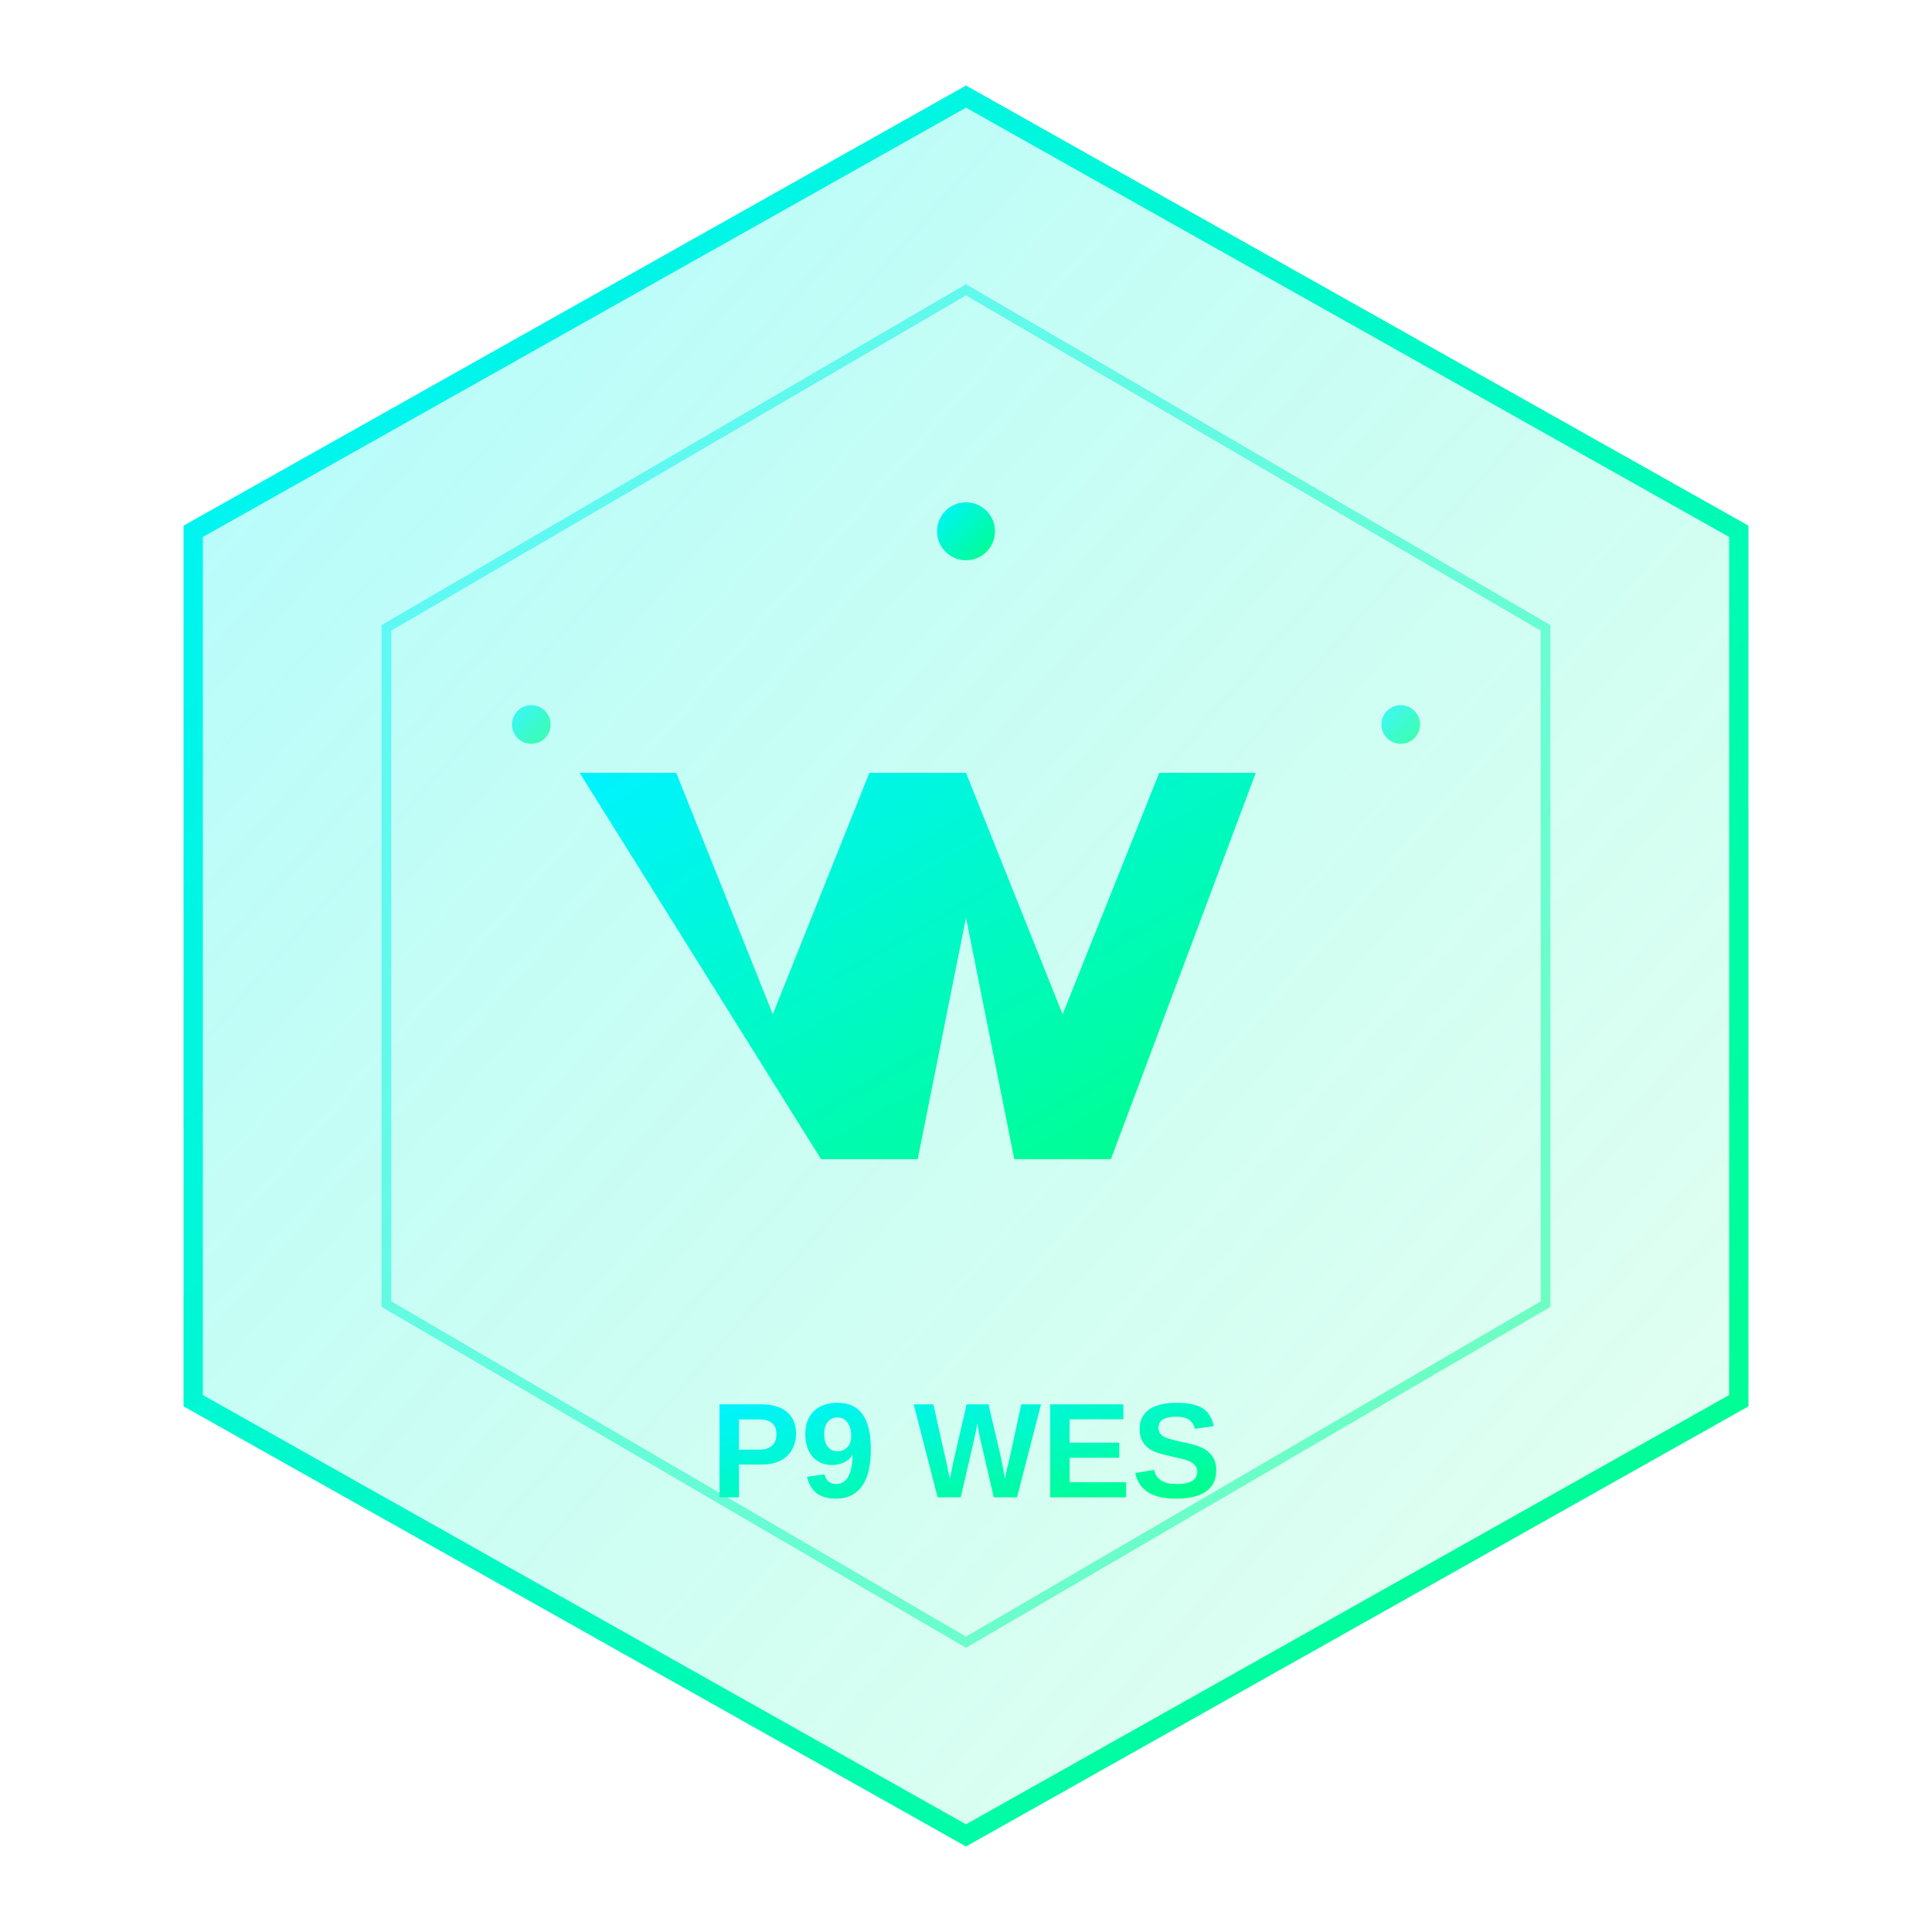
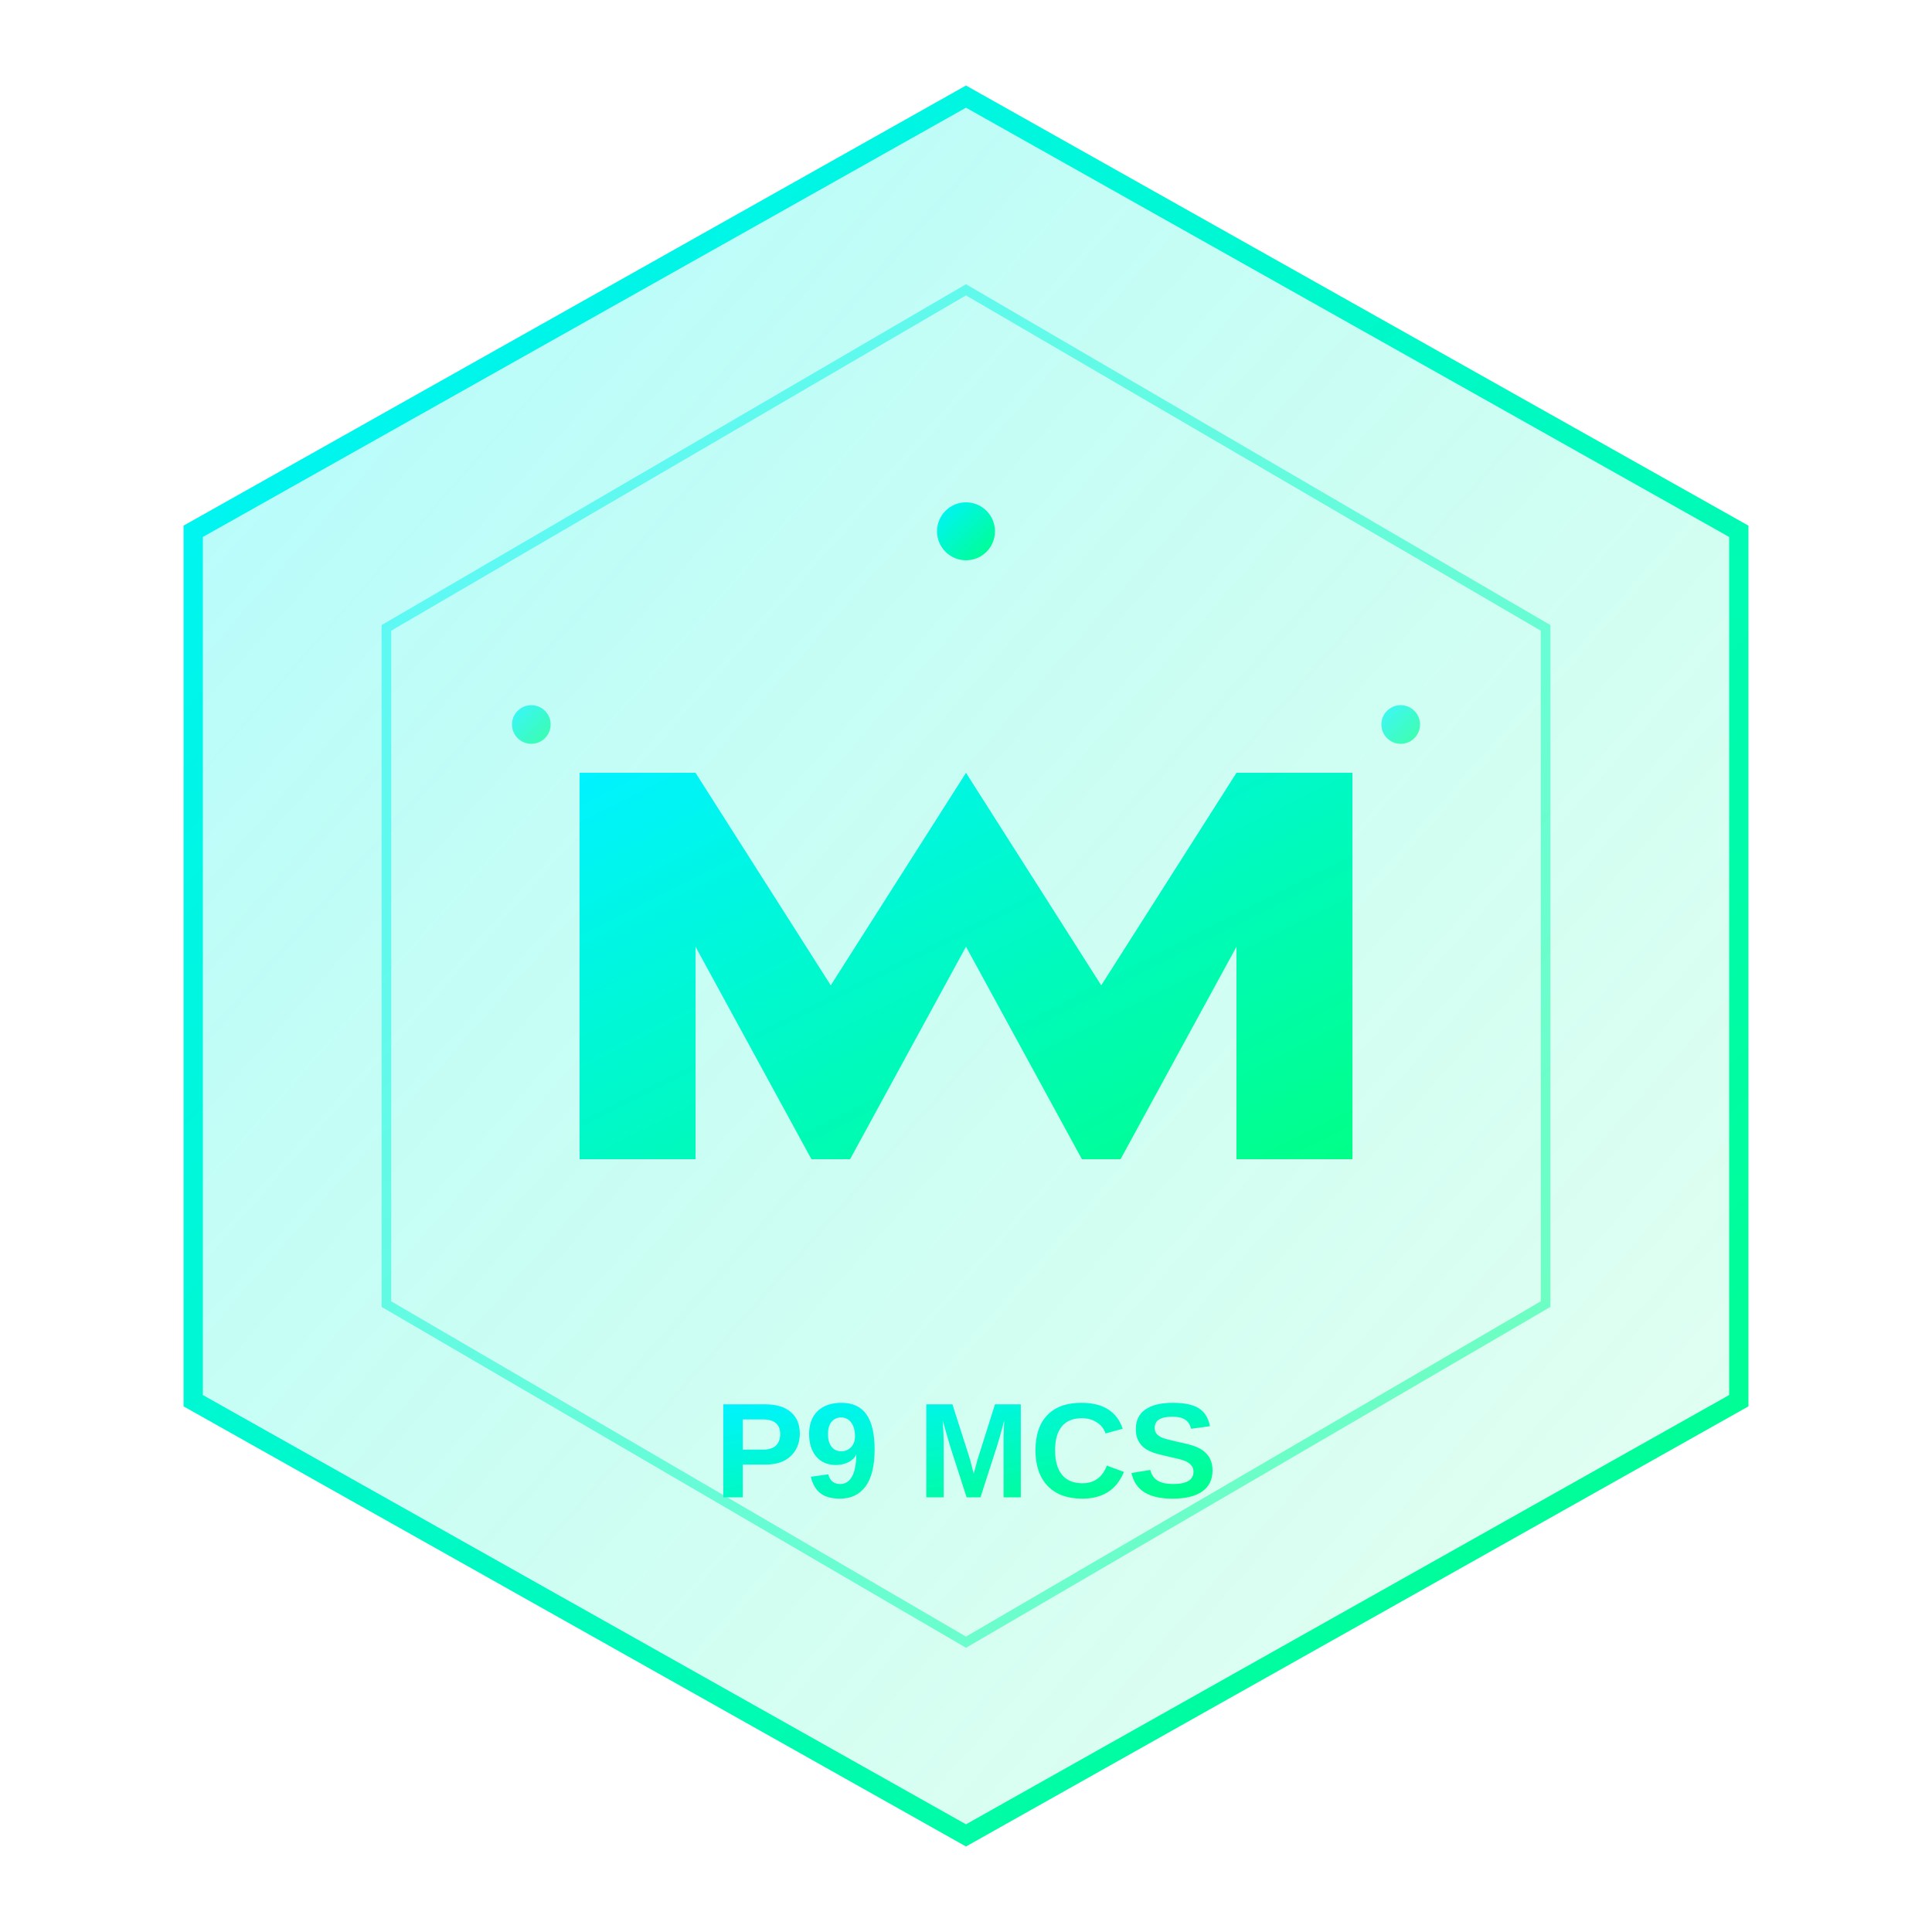
<svg xmlns="http://www.w3.org/2000/svg" viewBox="0 0 200 200" fill="none">
  <defs>
    <linearGradient id="logoGradient" x1="0%" y1="0%" x2="100%" y2="100%">
      <stop offset="0%" stop-color="#00f3ff" />
      <stop offset="100%" stop-color="#00ff88" />
    </linearGradient>
    <linearGradient id="logoGradientDark" x1="0%" y1="0%" x2="100%" y2="100%">
      <stop offset="0%" stop-color="#00f3ff" stop-opacity="0.3" />
      <stop offset="100%" stop-color="#00ff88" stop-opacity="0.1" />
    </linearGradient>
  </defs>
  <path d="M100 10 L180 55 L180 145 L100 190 L20 145 L20 55 Z" fill="url(#logoGradientDark)" stroke="url(#logoGradient)" stroke-width="2" />
  <path d="M100 30 L160 65 L160 135 L100 170 L40 135 L40 65 Z" fill="none" stroke="url(#logoGradient)" stroke-width="1" opacity="0.5" />
-   <path d="M60 80 L70 80 L80 105 L90 80 L100 80 L110 105 L120 80 L130 80 L115 120 L105 120 L100 95 L95 120 L85 120 Z" fill="url(#logoGradient)" />
+   <path d="M60 120 L60 80 L72 80 L86 102 L100 80 L114 102 L128 80 L140 80 L140 120 L128 120 L128 98 L116 120 L112 120 L100 98 L88 120 L84 120 L72 98 L72 120 Z" fill="url(#logoGradient)" />
  <text x="100" y="155" text-anchor="middle" font-family="Arial, sans-serif" font-size="14" font-weight="bold" fill="url(#logoGradient)">
-     P9 WES
+     P9 MCS
  </text>
  <circle cx="100" cy="55" r="3" fill="url(#logoGradient)" />
  <circle cx="55" cy="75" r="2" fill="url(#logoGradient)" opacity="0.7" />
  <circle cx="145" cy="75" r="2" fill="url(#logoGradient)" opacity="0.7" />
</svg>
